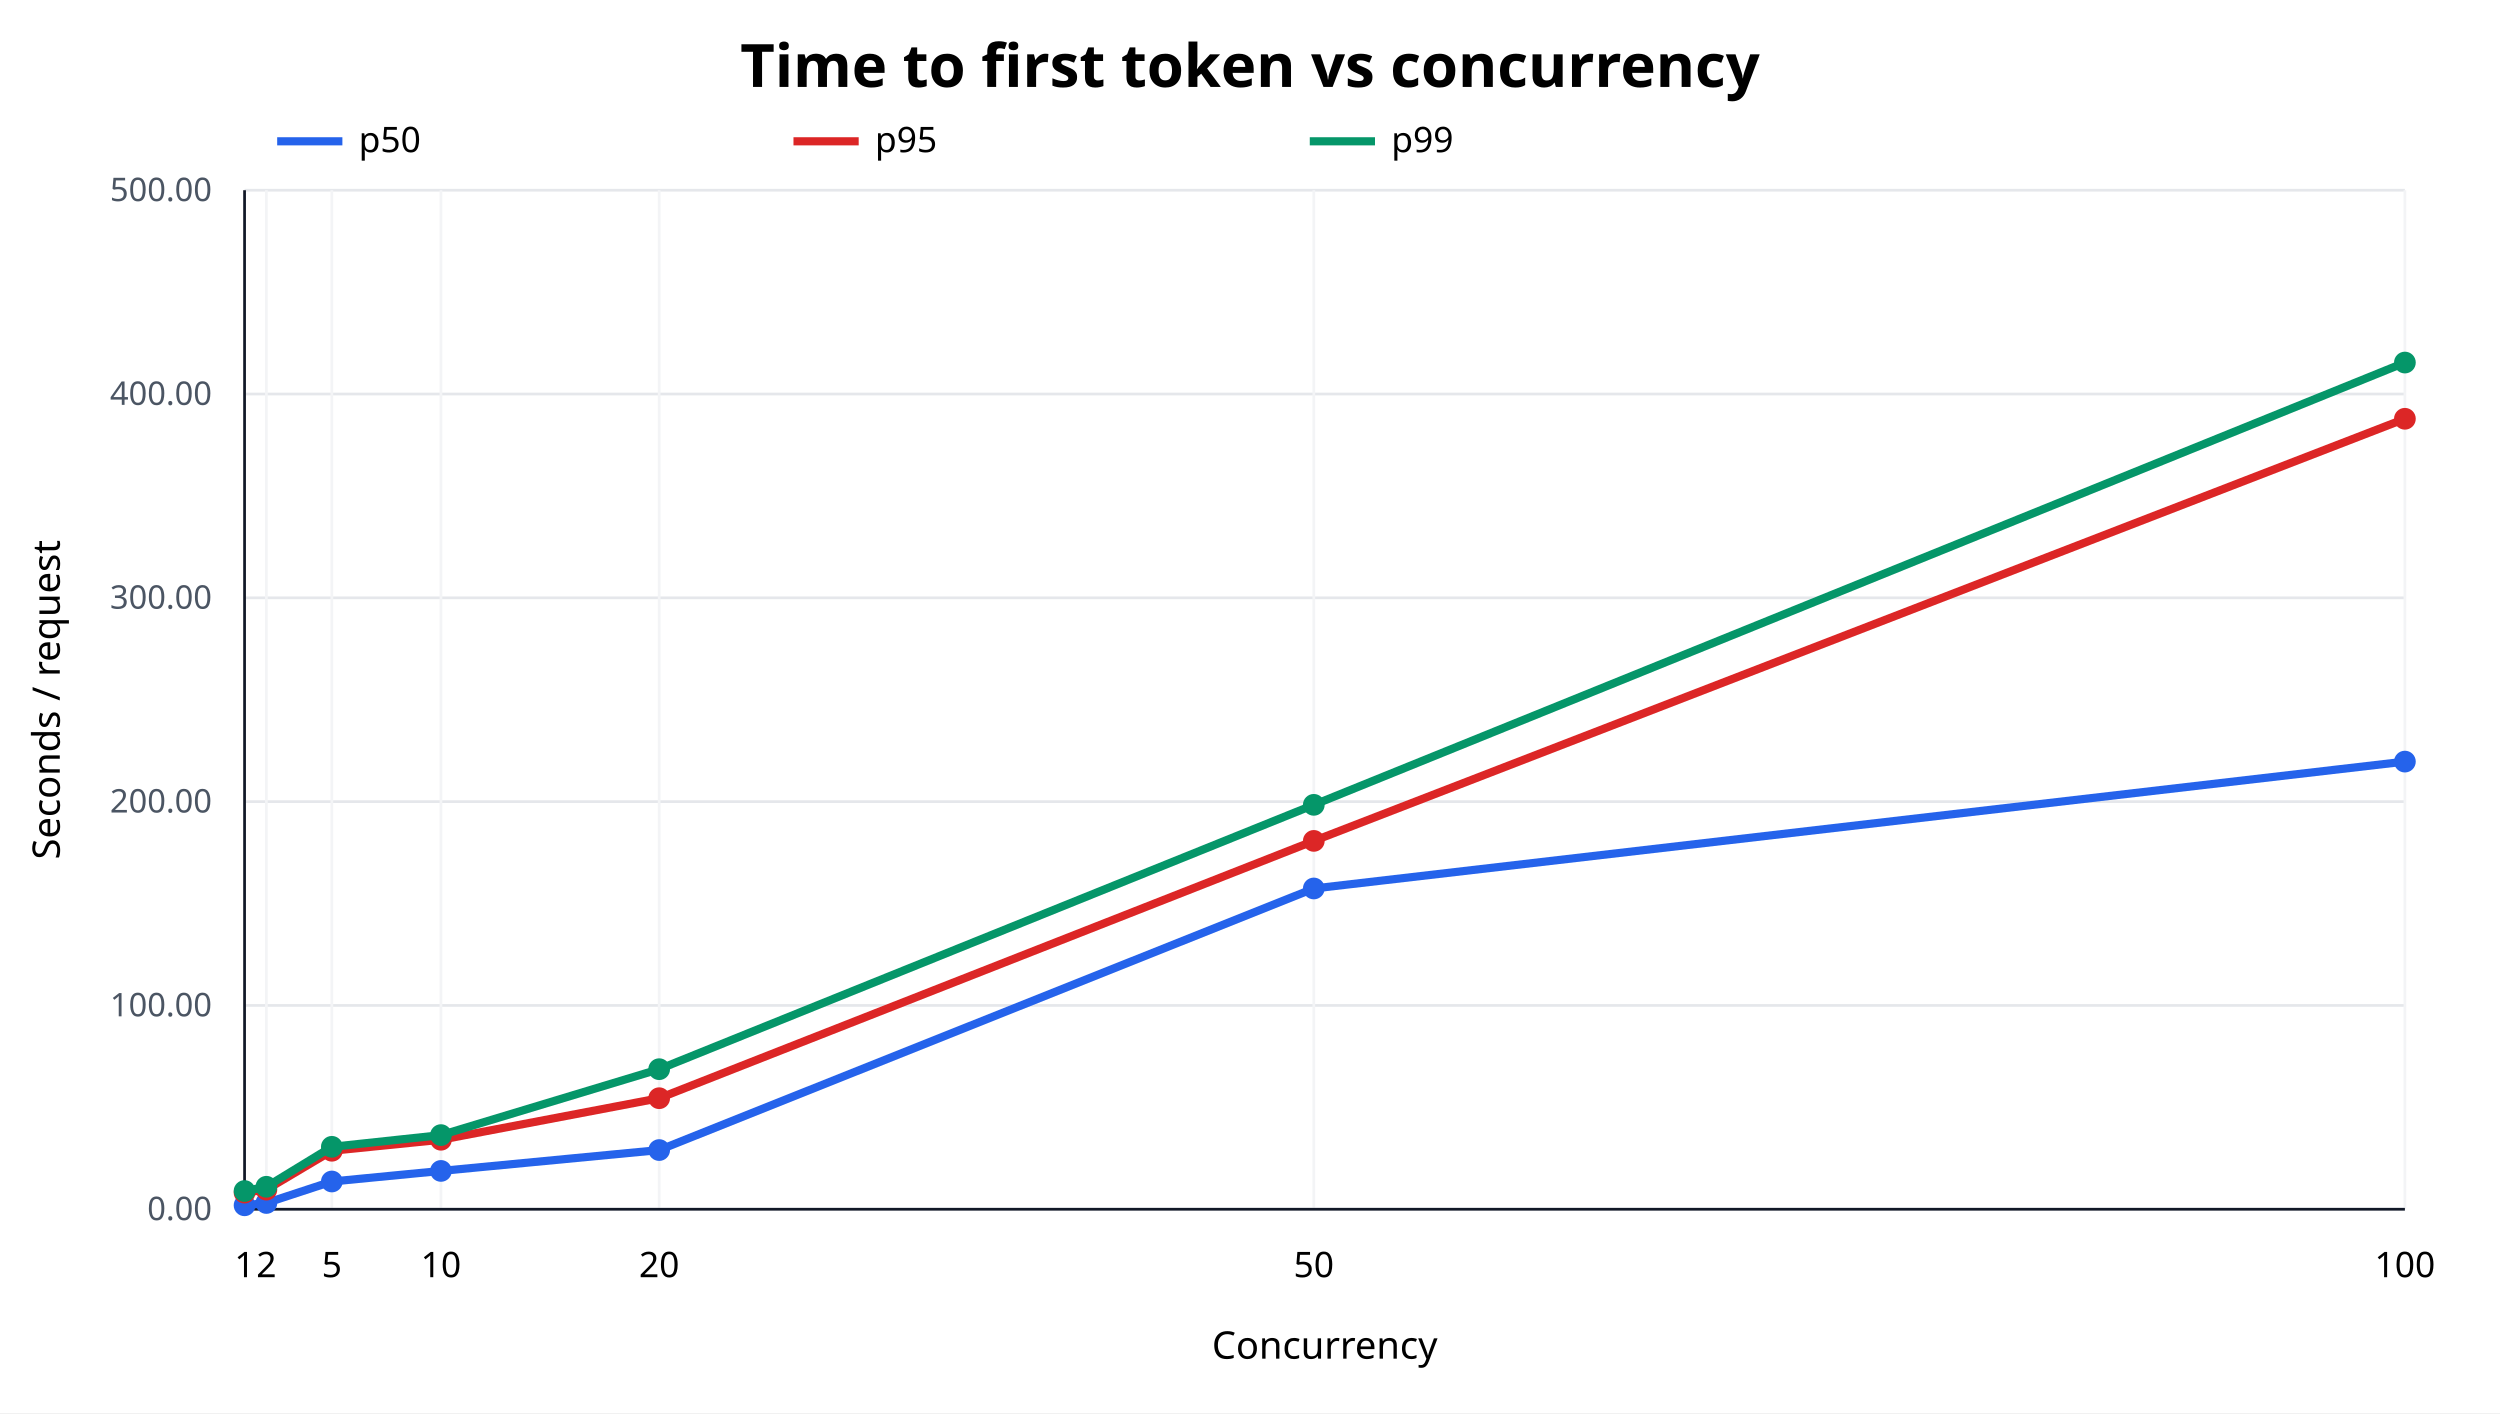
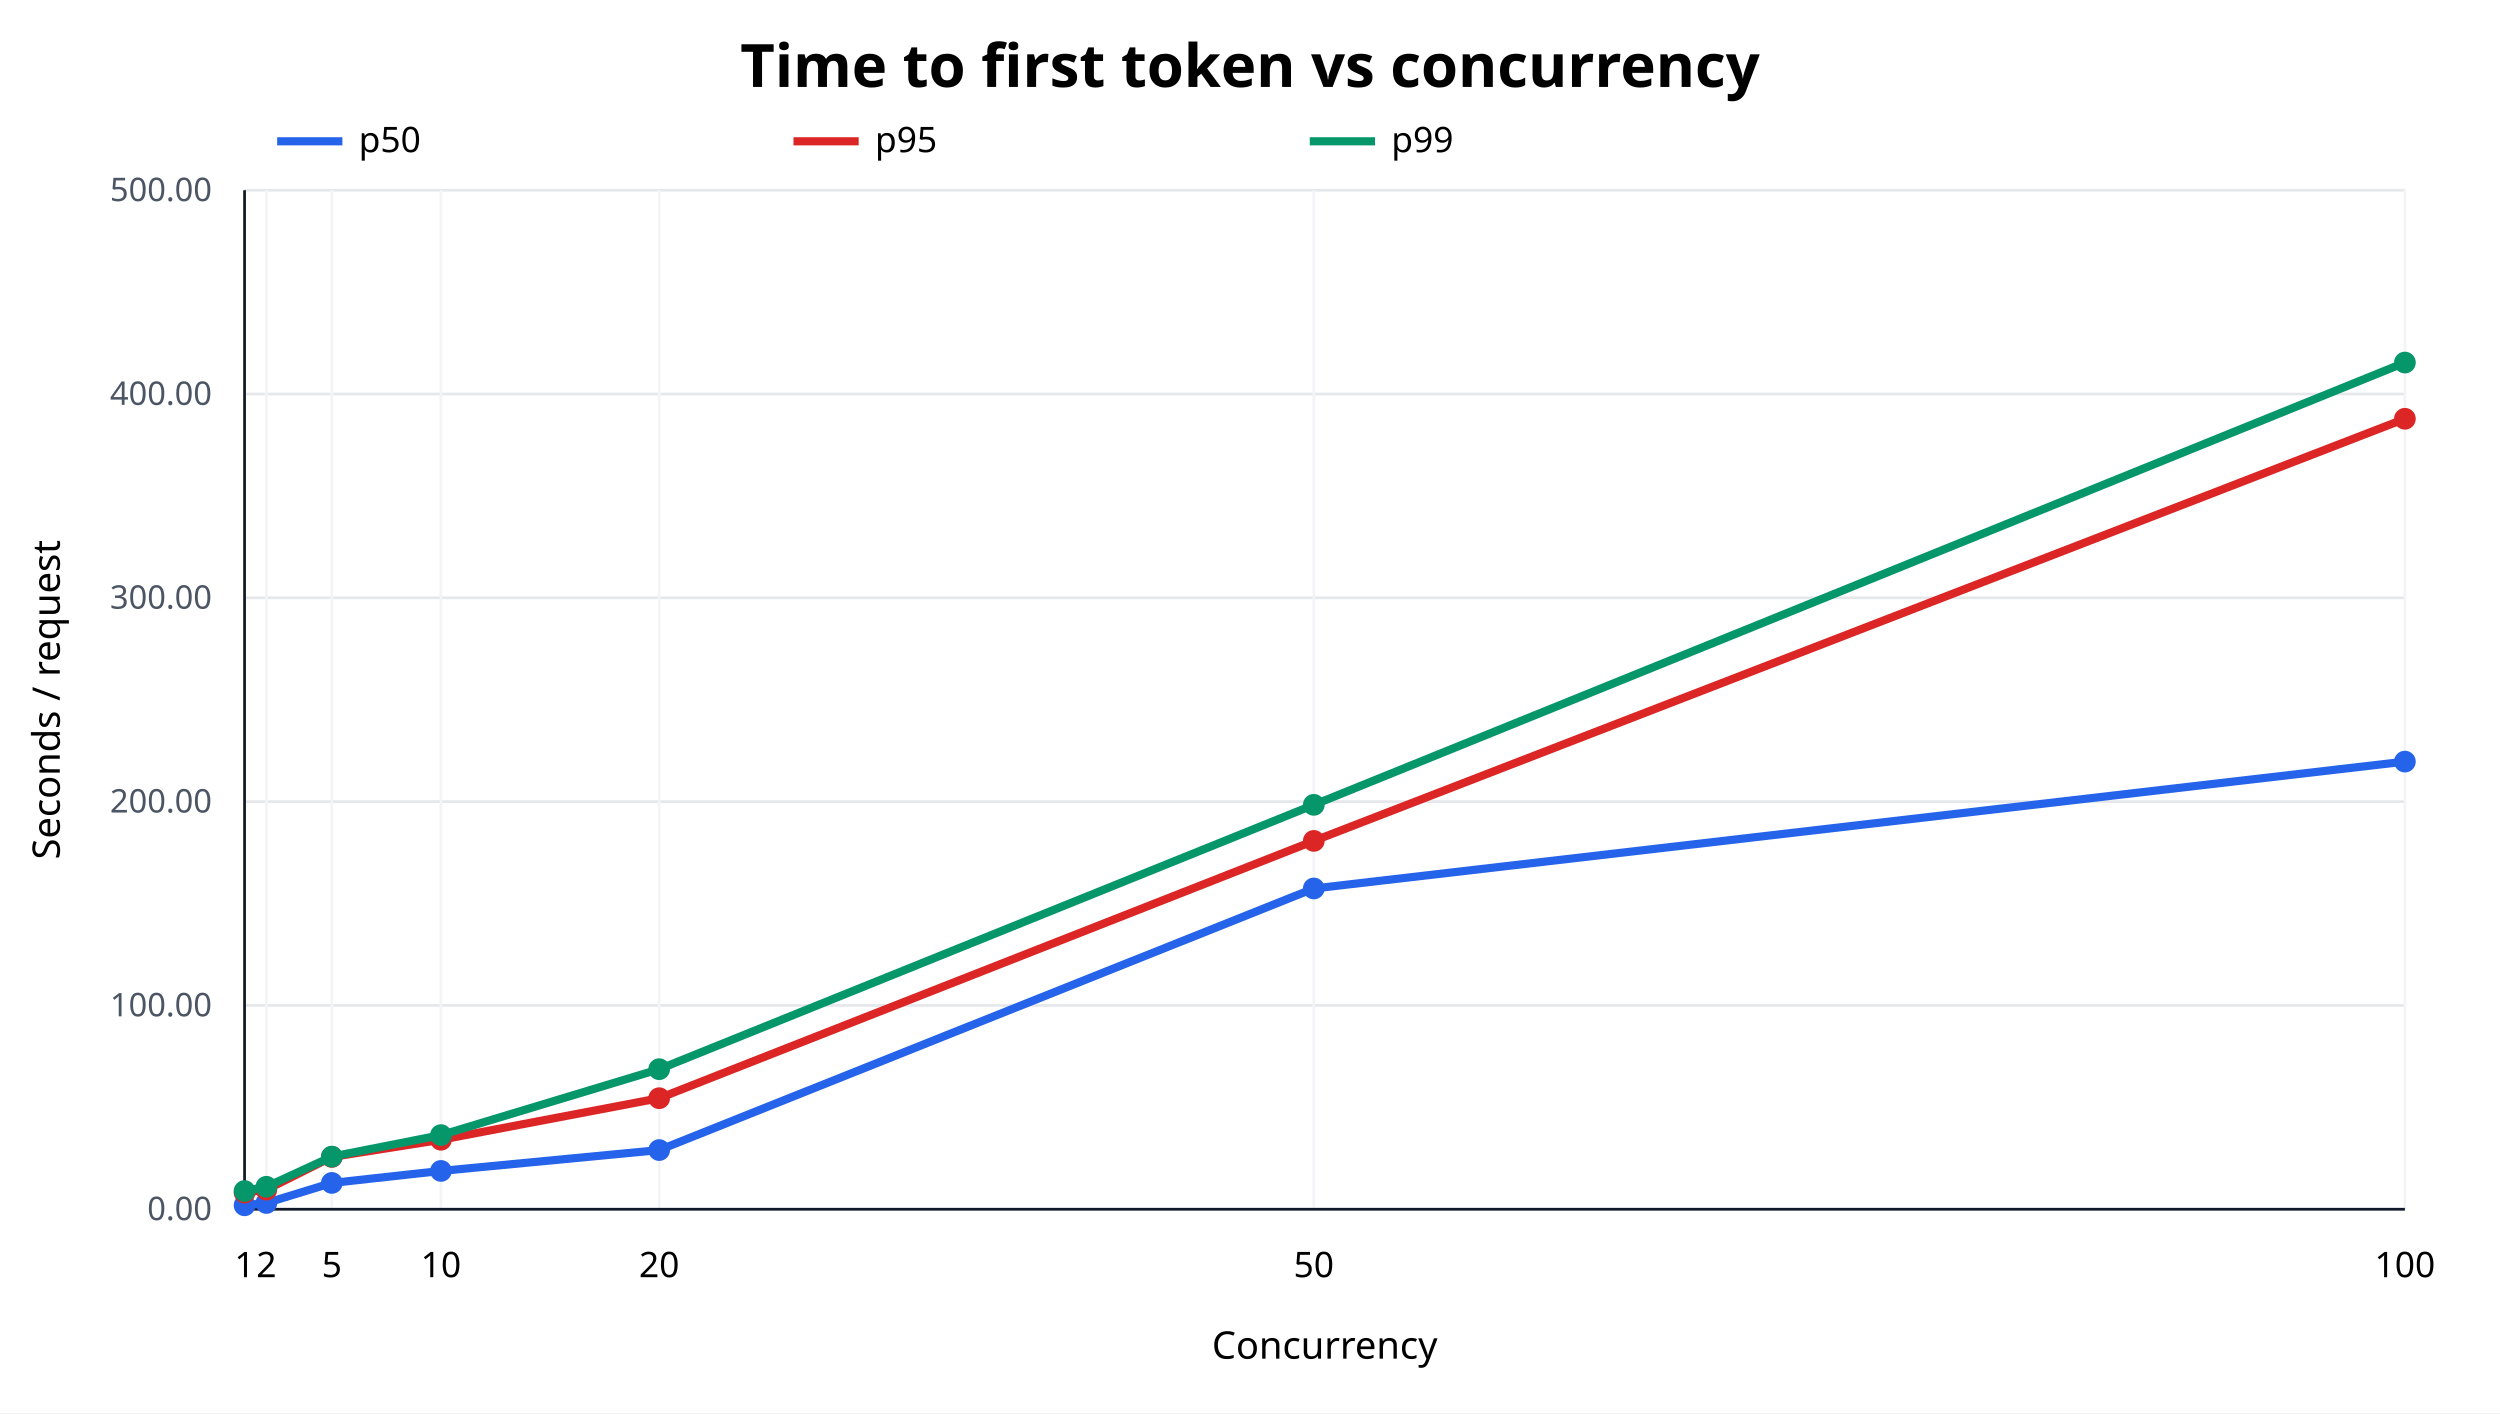
<svg xmlns="http://www.w3.org/2000/svg" width="920" height="520" viewBox="0 0 920 520">
  <rect width="100%" height="100%" fill="white" />
  <text x="460.0" y="32" text-anchor="middle" font-size="22" font-family="sans-serif" font-weight="600">Time to first token vs concurrency</text>
  <line x1="90" y1="445.00" x2="885" y2="445.00" stroke="#e5e7eb" />
  <text x="78" y="449.00" text-anchor="end" font-size="12" font-family="sans-serif" fill="#4b5563">0.00</text>
  <line x1="90" y1="370.00" x2="885" y2="370.00" stroke="#e5e7eb" />
  <text x="78" y="374.00" text-anchor="end" font-size="12" font-family="sans-serif" fill="#4b5563">100.00</text>
  <line x1="90" y1="295.00" x2="885" y2="295.00" stroke="#e5e7eb" />
  <text x="78" y="299.00" text-anchor="end" font-size="12" font-family="sans-serif" fill="#4b5563">200.00</text>
  <line x1="90" y1="220.00" x2="885" y2="220.00" stroke="#e5e7eb" />
  <text x="78" y="224.00" text-anchor="end" font-size="12" font-family="sans-serif" fill="#4b5563">300.00</text>
  <line x1="90" y1="145.00" x2="885" y2="145.00" stroke="#e5e7eb" />
  <text x="78" y="149.00" text-anchor="end" font-size="12" font-family="sans-serif" fill="#4b5563">400.00</text>
  <line x1="90" y1="70.00" x2="885" y2="70.00" stroke="#e5e7eb" />
  <text x="78" y="74.00" text-anchor="end" font-size="12" font-family="sans-serif" fill="#4b5563">500.00</text>
  <line x1="90.00" y1="70" x2="90.00" y2="445" stroke="#f3f4f6" />
  <text x="90.00" y="470" text-anchor="middle" font-size="13" font-family="sans-serif">1</text>
  <line x1="98.03" y1="70" x2="98.03" y2="445" stroke="#f3f4f6" />
  <text x="98.03" y="470" text-anchor="middle" font-size="13" font-family="sans-serif">2</text>
  <line x1="122.12" y1="70" x2="122.12" y2="445" stroke="#f3f4f6" />
  <text x="122.12" y="470" text-anchor="middle" font-size="13" font-family="sans-serif">5</text>
  <line x1="162.27" y1="70" x2="162.27" y2="445" stroke="#f3f4f6" />
  <text x="162.27" y="470" text-anchor="middle" font-size="13" font-family="sans-serif">10</text>
  <line x1="242.58" y1="70" x2="242.58" y2="445" stroke="#f3f4f6" />
  <text x="242.58" y="470" text-anchor="middle" font-size="13" font-family="sans-serif">20</text>
  <line x1="483.48" y1="70" x2="483.48" y2="445" stroke="#f3f4f6" />
  <text x="483.48" y="470" text-anchor="middle" font-size="13" font-family="sans-serif">50</text>
  <line x1="885.00" y1="70" x2="885.00" y2="445" stroke="#f3f4f6" />
  <text x="885.00" y="470" text-anchor="middle" font-size="13" font-family="sans-serif">100</text>
  <line x1="90" y1="70" x2="90" y2="445" stroke="#111827" />
  <line x1="90" y1="445" x2="885" y2="445" stroke="#111827" />
  <text x="487.5" y="500" text-anchor="middle" font-size="14" font-family="sans-serif">Concurrency</text>
  <text transform="translate(22 257.5) rotate(-90)" text-anchor="middle" font-size="14" font-family="sans-serif">Seconds / request</text>
-   <polyline points="90.00,443.55 98.03,442.70 122.12,434.79 162.27,430.90 242.58,423.22 483.48,326.96 885.00,280.27" fill="none" stroke="#2563eb" stroke-width="3" />
+   <polyline points="90.00,443.55 98.03,442.70 122.12,435.32 162.27,430.90 242.58,423.22 483.48,326.96 885.00,280.27" fill="none" stroke="#2563eb" stroke-width="3" />
  <circle cx="90.00" cy="443.55" r="4" fill="#2563eb" />
  <circle cx="98.03" cy="442.70" r="4" fill="#2563eb" />
-   <circle cx="122.12" cy="434.79" r="4" fill="#2563eb" />
+   <circle cx="122.12" cy="435.32" r="4" fill="#2563eb" />
  <circle cx="162.27" cy="430.90" r="4" fill="#2563eb" />
  <circle cx="242.58" cy="423.22" r="4" fill="#2563eb" />
  <circle cx="483.48" cy="326.96" r="4" fill="#2563eb" />
  <circle cx="885.00" cy="280.27" r="4" fill="#2563eb" />
  <line x1="102" y1="52" x2="126" y2="52" stroke="#2563eb" stroke-width="3" />
  <text x="132" y="56" font-size="13" font-family="sans-serif">p50</text>
-   <polyline points="90.00,438.88 98.03,437.79 122.12,423.48 162.27,419.43 242.58,404.14 483.48,309.45 885.00,154.11" fill="none" stroke="#dc2626" stroke-width="3" />
+   <polyline points="90.00,438.88 98.03,437.79 122.12,425.76 162.27,419.43 242.58,404.14 483.48,309.45 885.00,154.11" fill="none" stroke="#dc2626" stroke-width="3" />
  <circle cx="90.00" cy="438.88" r="4" fill="#dc2626" />
  <circle cx="98.03" cy="437.79" r="4" fill="#dc2626" />
-   <circle cx="122.12" cy="423.48" r="4" fill="#dc2626" />
+   <circle cx="122.12" cy="425.76" r="4" fill="#dc2626" />
  <circle cx="162.27" cy="419.43" r="4" fill="#dc2626" />
  <circle cx="242.58" cy="404.14" r="4" fill="#dc2626" />
  <circle cx="483.48" cy="309.45" r="4" fill="#dc2626" />
  <circle cx="885.00" cy="154.11" r="4" fill="#dc2626" />
  <line x1="292" y1="52" x2="316" y2="52" stroke="#dc2626" stroke-width="3" />
  <text x="322" y="56" font-size="13" font-family="sans-serif">p95</text>
-   <polyline points="90.00,438.30 98.03,436.73 122.12,422.03 162.27,417.72 242.58,393.46 483.48,296.18 885.00,133.42" fill="none" stroke="#059669" stroke-width="3" />
+   <polyline points="90.00,438.30 98.03,436.73 122.12,425.63 162.27,417.72 242.58,393.46 483.48,296.18 885.00,133.42" fill="none" stroke="#059669" stroke-width="3" />
  <circle cx="90.00" cy="438.30" r="4" fill="#059669" />
  <circle cx="98.03" cy="436.73" r="4" fill="#059669" />
-   <circle cx="122.12" cy="422.03" r="4" fill="#059669" />
+   <circle cx="122.12" cy="425.63" r="4" fill="#059669" />
  <circle cx="162.27" cy="417.72" r="4" fill="#059669" />
  <circle cx="242.58" cy="393.46" r="4" fill="#059669" />
  <circle cx="483.48" cy="296.18" r="4" fill="#059669" />
  <circle cx="885.00" cy="133.42" r="4" fill="#059669" />
  <line x1="482" y1="52" x2="506" y2="52" stroke="#059669" stroke-width="3" />
  <text x="512" y="56" font-size="13" font-family="sans-serif">p99</text>
</svg>
